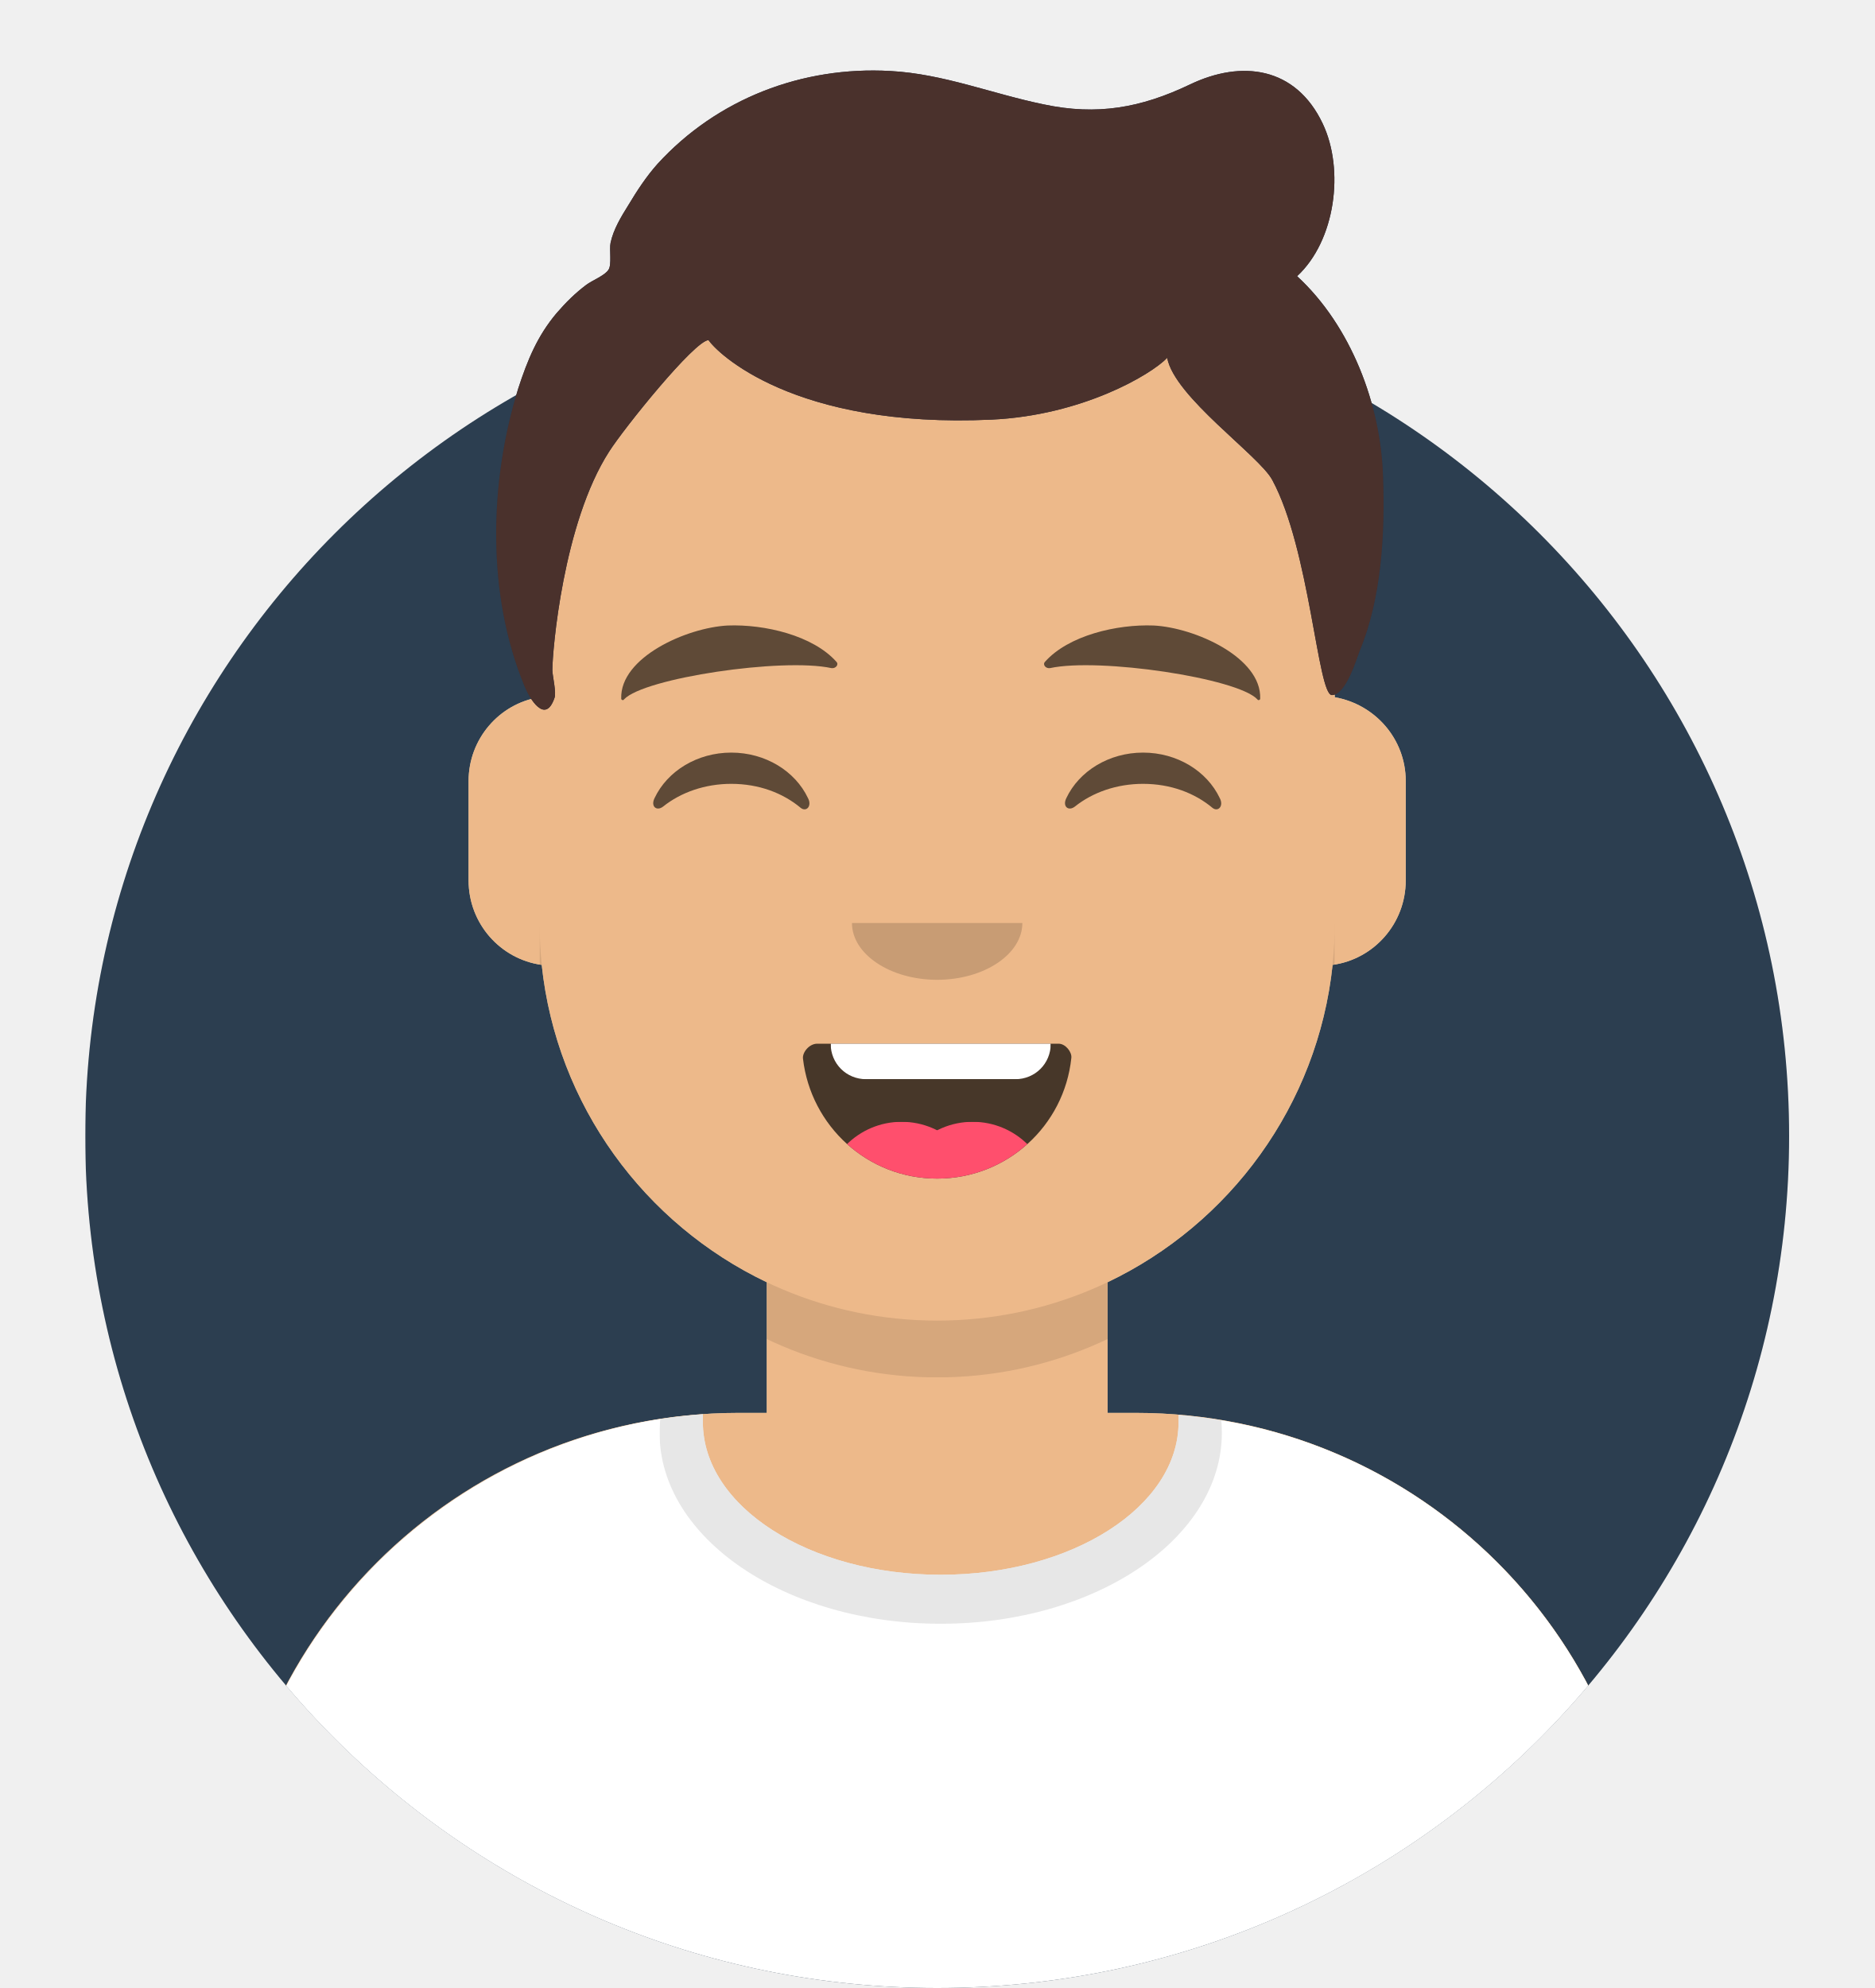
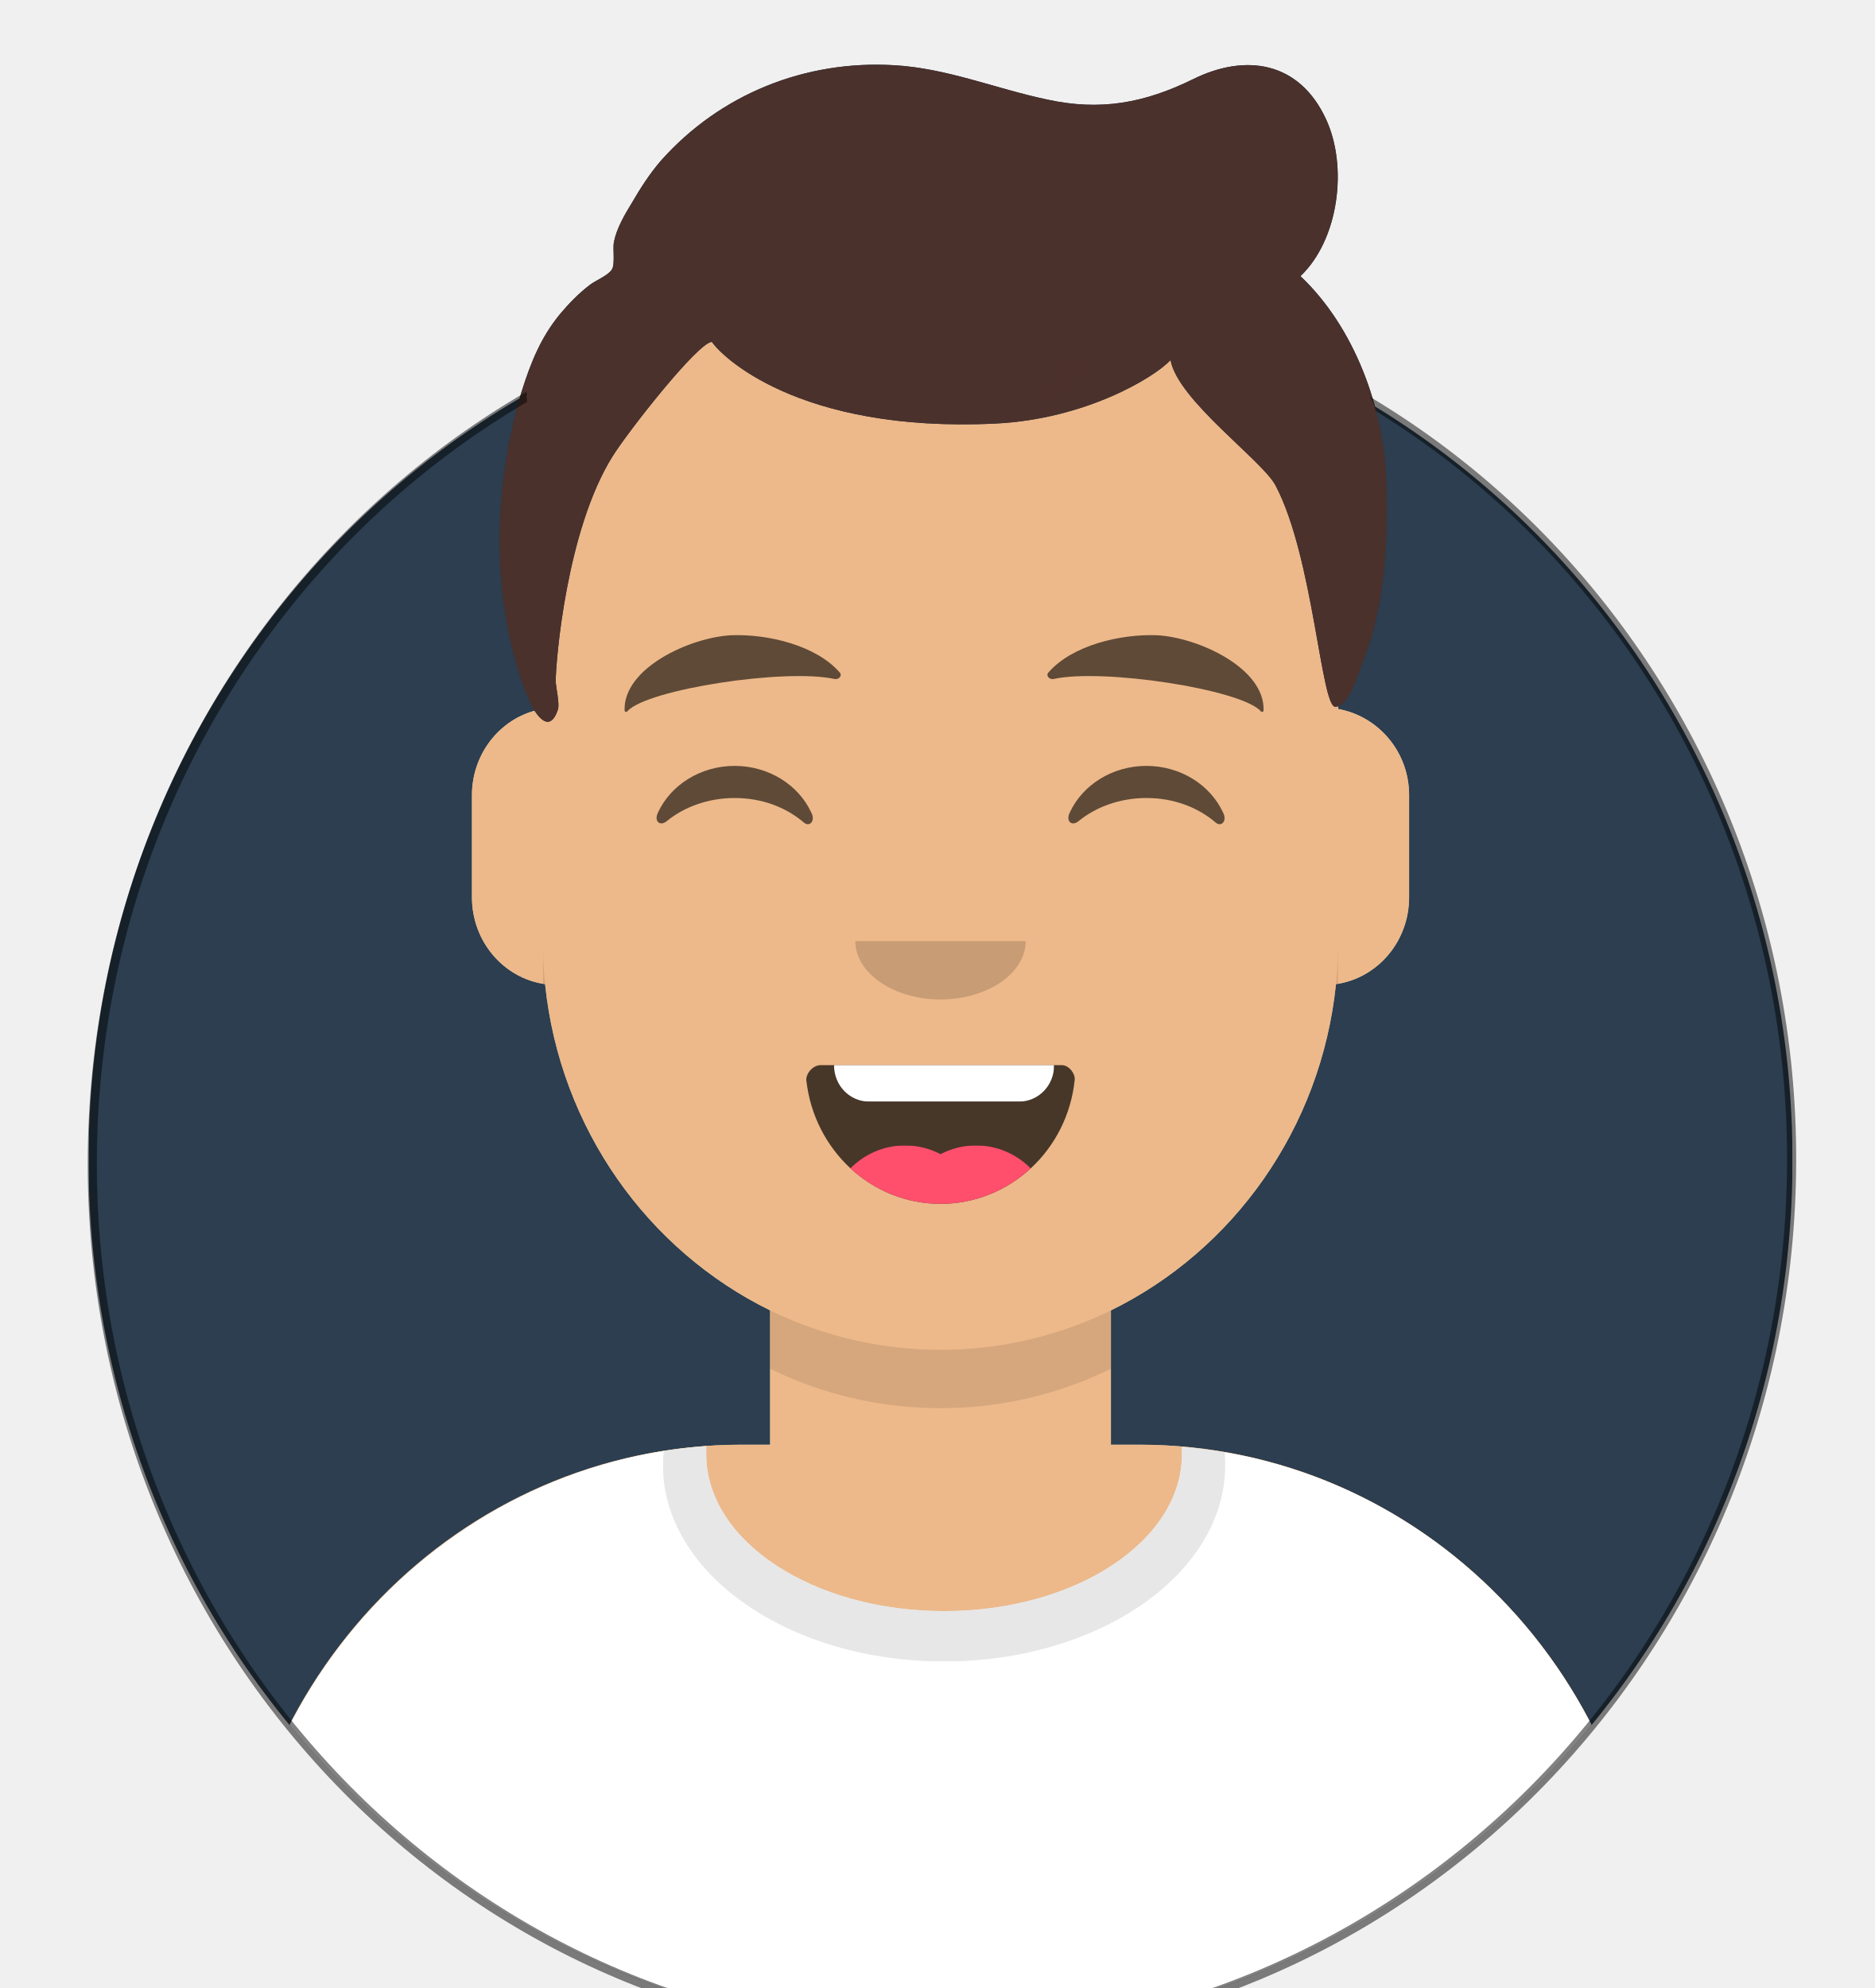
- <svg xmlns="http://www.w3.org/2000/svg" version="1.1" id="Layer_1" x="0px" y="0px" viewBox="0 0 264 280" style="enable-background:new 0 0 264 280;" xml:space="preserve">
-   <style type="text/css">
+ <svg xmlns="http://www.w3.org/2000/svg" xmlns:ns1="http://www.openswatchbook.org/uri/2009/osb" xmlns:xlink="http://www.w3.org/1999/xlink" xml:space="preserve" style="enable-background:new 0 0 264 280;" viewBox="0 0 264 280" y="0px" x="0px" id="Layer_1" version="1.1">
+   <defs id="defs798">
+     <linearGradient ns1:paint="solid" id="linearGradient3904">
+       <stop id="stop3902" offset="0" style="stop-color:#000000;stop-opacity:1;" />
+     </linearGradient>
+     <linearGradient ns1:paint="solid" id="linearGradient1905">
+       <stop id="stop1903" offset="0" style="stop-color:#000000;stop-opacity:1;" />
+     </linearGradient>
+     <linearGradient gradientTransform="matrix(1.000645,0,0,1.017836,2.485709,-9.698384)" gradientUnits="userSpaceOnUse" y2="167.521" x2="251.327" y1="167.521" x1="10.862" id="linearGradient3906" xlink:href="#linearGradient3904" />
+   </defs>
+   <style id="style619" type="text/css">
	.st0{fill-rule:evenodd;clip-rule:evenodd;fill:#E6E6E6;}
	.st1{filter:url(#Adobe_OpacityMaskFilter);}
	.st2{fill-rule:evenodd;clip-rule:evenodd;fill:#FFFFFF;}
	.st3{mask:url(#mask-2_1_);}
	.st4{fill-rule:evenodd;clip-rule:evenodd;fill:#2C3E50;}
	.st5{filter:url(#Adobe_OpacityMaskFilter_1_);}
	.st6{mask:url(#mask-4_1_);}
	.st7{fill-rule:evenodd;clip-rule:evenodd;fill:#D0C6AC;}
	.st8{filter:url(#Adobe_OpacityMaskFilter_2_);}
	.st9{mask:url(#mask-6_1_);}
	.st10{fill-rule:evenodd;clip-rule:evenodd;fill:#EDB98A;}
	.st11{filter:url(#Adobe_OpacityMaskFilter_3_);}
	.st12{mask:url(#mask-6_2_);fill-rule:evenodd;clip-rule:evenodd;fill-opacity:0.1;}
	.st13{filter:url(#Adobe_OpacityMaskFilter_4_);}
	.st14{mask:url(#react-mask-952_1_);}
	.st15{filter:url(#Adobe_OpacityMaskFilter_5_);}
	.st16{opacity:0.6;mask:url(#react-mask-952_2_);}
	.st17{fill-rule:evenodd;clip-rule:evenodd;fill-opacity:0.16;}
	.st18{fill-rule:evenodd;clip-rule:evenodd;fill-opacity:0.7;}
	.st19{filter:url(#Adobe_OpacityMaskFilter_6_);}
	.st20{mask:url(#react-mask-934_1_);fill-rule:evenodd;clip-rule:evenodd;fill:#FFFFFF;}
	.st21{filter:url(#Adobe_OpacityMaskFilter_7_);}
	.st22{mask:url(#react-mask-934_2_);}
	.st23{fill-rule:evenodd;clip-rule:evenodd;fill:#FF4F6D;}
	.st24{fill-rule:evenodd;clip-rule:evenodd;fill-opacity:0.6;}
	.st25{filter:url(#Adobe_OpacityMaskFilter_8_);}
	.st26{mask:url(#react-mask-925_1_);}
	.st27{fill-rule:evenodd;clip-rule:evenodd;fill:#28354B;}
	.st28{filter:url(#Adobe_OpacityMaskFilter_9_);}
	.st29{mask:url(#react-mask-924_1_);}
	.st30{fill-rule:evenodd;clip-rule:evenodd;fill:#4A312C;}
</style>
-   <g>
-     <g transform="translate(-825, -1100)">
-       <g transform="translate(825, 1100)">
-         <g id="Circle" transform="translate(12, 40)">
-           <g id="Circle-Background">
-             <circle class="st0" cx="120" cy="120" r="120" />
-           </g>
-           <defs>
-             <filter id="Adobe_OpacityMaskFilter" filterUnits="userSpaceOnUse" x="0" y="0" width="240" height="240">
-               <feColorMatrix type="matrix" values="1 0 0 0 0  0 1 0 0 0  0 0 1 0 0  0 0 0 1 0" />
-             </filter>
-           </defs>
-           <mask maskUnits="userSpaceOnUse" x="0" y="0" width="240" height="240" id="mask-2_1_">
-             <g class="st1">
-               <circle id="path-1_1_" class="st2" cx="120" cy="120" r="120" />
-             </g>
-           </mask>
-           <g class="st3">
-             <rect class="st4" width="240" height="240" />
-           </g>
-         </g>
-         <g id="Mask">
- 			</g>
-         <defs>
-           <filter id="Adobe_OpacityMaskFilter_1_" filterUnits="userSpaceOnUse" x="-1" y="0" width="265" height="280">
-             <feColorMatrix type="matrix" values="1 0 0 0 0  0 1 0 0 0  0 0 1 0 0  0 0 0 1 0" />
+   <g transform="translate(1.311611,1.124238)" id="g793">
+     <g transform="matrix(1,0,0,1.028015,-0.83708,-2.221121)" id="g789" style="opacity:1;stop-opacity:1">
+       <g id="Circle" transform="translate(12,40)">
+         <g id="Circle-Background">
+           <circle class="st0" cx="120" cy="120" r="120" id="circle623" />
+         </g>
+         <defs id="defs629">
+           <filter id="Adobe_OpacityMaskFilter" filterUnits="userSpaceOnUse" x="0" y="0" width="240" height="240">
+             <feColorMatrix type="matrix" values="1 0 0 0 0  0 1 0 0 0  0 0 1 0 0  0 0 0 1 0" id="feColorMatrix626" />
          </filter>
        </defs>
-         <mask maskUnits="userSpaceOnUse" x="-1" y="0" width="265" height="280" id="mask-4_1_">
-           <g class="st5">
-             <path id="path-3_1_" class="st2" d="M12,160c0,66.3,53.7,120,120,120s120-53.7,120-120h12V0H0v160H12z" />
+         <mask maskUnits="userSpaceOnUse" x="0" y="0" width="240" height="240" id="mask-2_1_">
+           <g class="st1" id="g632">
+             <circle id="path-1_1_" class="st2" cx="120" cy="120" r="120" />
          </g>
        </mask>
-         <g id="Avataaar" class="st6">
-           <g id="Body" transform="translate(32, 36)">
-             <g>
-               <path class="st7" d="M124,144.6V163h4l0,0c39.8,0,72,32.2,72,72v9H0v-9c0-39.8,32.2-72,72-72l0,0h4v-18.4        c-17.2-8.2-29.6-24.9-31.7-44.7C38.5,99.1,34,94.1,34,88V74c0-5.9,4.3-10.9,10-11.8V56l0,0c0-30.9,25.1-56,56-56l0,0l0,0        c30.9,0,56,25.1,56,56v6.2c5.7,1,10,5.9,10,11.8v14c0,6.1-4.5,11.1-10.3,11.9C153.6,119.7,141.2,136.4,124,144.6z" />
-             </g>
-             <defs>
-               <filter id="Adobe_OpacityMaskFilter_2_" filterUnits="userSpaceOnUse" x="-32" y="0" width="264" height="244">
-                 <feColorMatrix type="matrix" values="1 0 0 0 0  0 1 0 0 0  0 0 1 0 0  0 0 0 1 0" />
+         <g class="st3" mask="url(#mask-2_1_)" id="g637">
+           <rect class="st4" width="240" height="240" id="rect635" x="0" y="0" />
+         </g>
+       </g>
+       <g id="Mask">
+ 			</g>
+       <defs id="defs644">
+         <filter id="Adobe_OpacityMaskFilter_1_" filterUnits="userSpaceOnUse" x="-1" y="0" width="265" height="280">
+           <feColorMatrix type="matrix" values="1 0 0 0 0  0 1 0 0 0  0 0 1 0 0  0 0 0 1 0" id="feColorMatrix641" />
+         </filter>
+       </defs>
+       <mask maskUnits="userSpaceOnUse" x="-1" y="0" width="265" height="280" id="mask-4_1_">
+         <g class="st5" id="g647">
+           <path id="path-3_1_" class="st2" d="m 12,160 c 0,66.3 53.7,120 120,120 66.3,0 120,-53.7 120,-120 h 12 V 0 H 0 v 160 z" />
+         </g>
+       </mask>
+       <g id="Avataaar" class="st6" mask="url(#mask-4_1_)">
+         <g id="Body" transform="translate(32,36)">
+           <g id="g652">
+             <path class="st7" d="M 124,144.6 V 163 h 4 v 0 c 39.8,0 72,32.2 72,72 v 9 H 0 v -9 c 0,-39.8 32.2,-72 72,-72 v 0 h 4 V 144.6 C 58.8,136.4 46.4,119.7 44.3,99.9 38.5,99.1 34,94.1 34,88 V 74 C 34,68.1 38.3,63.1 44,62.2 V 56 56 C 44,25.1 69.1,0 100,0 v 0 0 c 30.9,0 56,25.1 56,56 v 6.2 c 5.7,1 10,5.9 10,11.8 v 14 c 0,6.1 -4.5,11.1 -10.3,11.9 -2.1,19.8 -14.5,36.5 -31.7,44.7 z" id="path650" />
+           </g>
+           <defs id="defs657">
+             <filter id="Adobe_OpacityMaskFilter_2_" filterUnits="userSpaceOnUse" x="-32" y="0" width="264" height="244">
+               <feColorMatrix type="matrix" values="1 0 0 0 0  0 1 0 0 0  0 0 1 0 0  0 0 0 1 0" id="feColorMatrix654" />
+             </filter>
+           </defs>
+           <mask maskUnits="userSpaceOnUse" x="-32" y="0" width="264" height="244" id="mask-6_1_">
+             <g class="st8" id="g660">
+               <path id="path-5_1_" class="st2" d="M 124,144.6 V 163 h 4 v 0 c 39.8,0 72,32.2 72,72 v 9 H 0 v -9 c 0,-39.8 32.2,-72 72,-72 v 0 h 4 V 144.6 C 58.8,136.4 46.4,119.7 44.3,99.9 38.5,99.1 34,94.1 34,88 V 74 C 34,68.1 38.3,63.1 44,62.2 V 56 56 C 44,25.1 69.1,0 100,0 v 0 0 c 30.9,0 56,25.1 56,56 v 6.2 c 5.7,1 10,5.9 10,11.8 v 14 c 0,6.1 -4.5,11.1 -10.3,11.9 -2.1,19.8 -14.5,36.5 -31.7,44.7 z" />
+             </g>
+           </mask>
+           <g class="st9" mask="url(#mask-6_1_)" id="g666">
+             <g id="Color" transform="translate(-32)">
+               <rect class="st10" width="264" height="244" id="rect663" x="0" y="0" />
+             </g>
+           </g>
+           <defs id="defs671">
+             <filter id="Adobe_OpacityMaskFilter_3_" filterUnits="userSpaceOnUse" x="44" y="79" width="112" height="79">
+               <feColorMatrix type="matrix" values="1 0 0 0 0  0 1 0 0 0  0 0 1 0 0  0 0 0 1 0" id="feColorMatrix668" />
+             </filter>
+           </defs>
+           <mask maskUnits="userSpaceOnUse" x="44" y="79" width="112" height="79" id="mask-6_2_">
+             <g class="st11" id="g674">
+               <path id="path-5_2_" class="st2" d="M 124,144.6 V 163 h 4 v 0 c 39.8,0 72,32.2 72,72 v 9 H 0 v -9 c 0,-39.8 32.2,-72 72,-72 v 0 h 4 V 144.6 C 58.8,136.4 46.4,119.7 44.3,99.9 38.5,99.1 34,94.1 34,88 V 74 C 34,68.1 38.3,63.1 44,62.2 V 56 56 C 44,25.1 69.1,0 100,0 v 0 0 c 30.9,0 56,25.1 56,56 v 6.2 c 5.7,1 10,5.9 10,11.8 v 14 c 0,6.1 -4.5,11.1 -10.3,11.9 -2.1,19.8 -14.5,36.5 -31.7,44.7 z" />
+             </g>
+           </mask>
+           <path id="Neck-Shadow" class="st12" d="m 156,79 v 23 c 0,30.9 -25.1,56 -56,56 -30.9,0 -56,-25.1 -56,-56 V 79 94 c 0,30.9 25.1,56 56,56 30.9,0 56,-25.1 56,-56 z" mask="url(#mask-6_2_)" />
+         </g>
+         <g transform="translate(0,170)" id="g709">
+           <g id="Clothes">
+             <path class="st0" d="m 166,29.3 c 37,3 66,34 66,71.8 V 110 H 32 v -8.9 C 32,63 61.6,31.8 99,29.2 c 0,0.4 0,0.7 0,1.1 0,11.9 15,21.5 33.5,21.5 18.5,0 33.5,-9.6 33.5,-21.5 0,-0.3 0,-0.7 0,-1 z" id="path679" />
+           </g>
+           <defs id="defs685">
+             <filter id="Adobe_OpacityMaskFilter_4_" filterUnits="userSpaceOnUse" x="0" y="0" width="264" height="110">
+               <feColorMatrix type="matrix" values="1 0 0 0 0  0 1 0 0 0  0 0 1 0 0  0 0 0 1 0" id="feColorMatrix682" />
+             </filter>
+           </defs>
+           <mask maskUnits="userSpaceOnUse" x="0" y="0" width="264" height="110" id="react-mask-952_1_">
+             <g class="st13" id="g688">
+               <path id="react-path-951_1_" class="st2" d="m 166,29.3 c 37,3 66,34 66,71.8 V 110 H 32 v -8.9 C 32,63 61.6,31.8 99,29.2 c 0,0.4 0,0.7 0,1.1 0,11.9 15,21.5 33.5,21.5 18.5,0 33.5,-9.6 33.5,-21.5 0,-0.3 0,-0.7 0,-1 z" />
+             </g>
+           </mask>
+           <g class="st14" mask="url(#react-mask-952_1_)" id="g693">
+             <rect class="st2" width="264" height="110" id="rect691" x="0" y="0" />
+           </g>
+           <defs id="defs698">
+             <filter id="Adobe_OpacityMaskFilter_5_" filterUnits="userSpaceOnUse" x="92.9" y="4.9" width="79.3" height="53.8">
+               <feColorMatrix type="matrix" values="1 0 0 0 0  0 1 0 0 0  0 0 1 0 0  0 0 0 1 0" id="feColorMatrix695" />
+             </filter>
+           </defs>
+           <mask maskUnits="userSpaceOnUse" x="92.9" y="4.9" width="79.3" height="53.8" id="react-mask-952_2_">
+             <g class="st15" id="g701">
+               <path id="react-path-951_2_" class="st2" d="m 166,29.3 c 37,3 66,34 66,71.8 V 110 H 32 v -8.9 C 32,63 61.6,31.8 99,29.2 c 0,0.4 0,0.7 0,1.1 0,11.9 15,21.5 33.5,21.5 18.5,0 33.5,-9.6 33.5,-21.5 0,-0.3 0,-0.7 0,-1 z" />
+             </g>
+           </mask>
+           <g id="Shadowy" class="st16" mask="url(#react-mask-952_2_)">
+             <g transform="translate(92,4)" id="g706">
+               <ellipse class="st17" cx="40.5" cy="27.8" rx="39.6" ry="26.9" id="ellipse704" />
+             </g>
+           </g>
+         </g>
+         <g id="Face" transform="translate(76,82)">
+           <g transform="translate(2,52)" id="g740">
+             <g id="Mouth">
+               <path class="st18" d="M 35.1,15.1 C 36.2,24.6 44.2,32 54,32 c 9.8,0 17.9,-7.4 18.9,-17 0.1,-0.8 -0.8,-2 -1.8,-2 -14.9,0 -26.3,0 -34,0 -1.1,0 -2.1,1.2 -2,2.1 z" id="path711" />
+             </g>
+             <defs id="defs717">
+               <filter id="Adobe_OpacityMaskFilter_6_" filterUnits="userSpaceOnUse" x="39" y="2" width="31" height="16">
+                 <feColorMatrix type="matrix" values="1 0 0 0 0  0 1 0 0 0  0 0 1 0 0  0 0 0 1 0" id="feColorMatrix714" />
              </filter>
            </defs>
-             <mask maskUnits="userSpaceOnUse" x="-32" y="0" width="264" height="244" id="mask-6_1_">
-               <g class="st8">
-                 <path id="path-5_1_" class="st2" d="M124,144.6V163h4l0,0c39.8,0,72,32.2,72,72v9H0v-9c0-39.8,32.2-72,72-72l0,0h4v-18.4         c-17.2-8.2-29.6-24.9-31.7-44.7C38.5,99.1,34,94.1,34,88V74c0-5.9,4.3-10.9,10-11.8V56l0,0c0-30.9,25.1-56,56-56l0,0l0,0         c30.9,0,56,25.1,56,56v6.2c5.7,1,10,5.9,10,11.8v14c0,6.1-4.5,11.1-10.3,11.9C153.6,119.7,141.2,136.4,124,144.6z" />
+             <mask maskUnits="userSpaceOnUse" x="39" y="2" width="31" height="16" id="react-mask-934_1_">
+               <g class="st19" id="g720">
+                 <path id="react-path-933_1_" class="st2" d="M 35.1,15.1 C 36.2,24.6 44.2,32 54,32 c 9.8,0 17.9,-7.4 18.9,-17 0.1,-0.8 -0.8,-2 -1.8,-2 -14.9,0 -26.3,0 -34,0 -1.1,0 -2.1,1.2 -2,2.1 z" />
              </g>
            </mask>
-             <g class="st9">
-               <g id="Color" transform="translate(-32, 0)">
-                 <rect class="st10" width="264" height="244" />
-               </g>
-             </g>
-             <defs>
-               <filter id="Adobe_OpacityMaskFilter_3_" filterUnits="userSpaceOnUse" x="44" y="79" width="112" height="79">
-                 <feColorMatrix type="matrix" values="1 0 0 0 0  0 1 0 0 0  0 0 1 0 0  0 0 0 1 0" />
+             <path id="Teeth" class="st20" d="m 44,2 h 21 c 2.8,0 5,2.2 5,5 v 6 c 0,2.8 -2.2,5 -5,5 H 44 c -2.8,0 -5,-2.2 -5,-5 V 7 c 0,-2.8 2.2,-5 5,-5 z" mask="url(#react-mask-934_1_)" />
+             <defs id="defs727">
+               <filter id="Adobe_OpacityMaskFilter_7_" filterUnits="userSpaceOnUse" x="38" y="24" width="32" height="22">
+                 <feColorMatrix type="matrix" values="1 0 0 0 0  0 1 0 0 0  0 0 1 0 0  0 0 0 1 0" id="feColorMatrix724" />
              </filter>
            </defs>
-             <mask maskUnits="userSpaceOnUse" x="44" y="79" width="112" height="79" id="mask-6_2_">
-               <g class="st11">
-                 <path id="path-5_2_" class="st2" d="M124,144.6V163h4l0,0c39.8,0,72,32.2,72,72v9H0v-9c0-39.8,32.2-72,72-72l0,0h4v-18.4         c-17.2-8.2-29.6-24.9-31.7-44.7C38.5,99.1,34,94.1,34,88V74c0-5.9,4.3-10.9,10-11.8V56l0,0c0-30.9,25.1-56,56-56l0,0l0,0         c30.9,0,56,25.1,56,56v6.2c5.7,1,10,5.9,10,11.8v14c0,6.1-4.5,11.1-10.3,11.9C153.6,119.7,141.2,136.4,124,144.6z" />
+             <mask maskUnits="userSpaceOnUse" x="38" y="24" width="32" height="22" id="react-mask-934_2_">
+               <g class="st21" id="g730">
+                 <path id="react-path-933_2_" class="st2" d="M 35.1,15.1 C 36.2,24.6 44.2,32 54,32 c 9.8,0 17.9,-7.4 18.9,-17 0.1,-0.8 -0.8,-2 -1.8,-2 -14.9,0 -26.3,0 -34,0 -1.1,0 -2.1,1.2 -2,2.1 z" />
              </g>
            </mask>
-             <path id="Neck-Shadow" class="st12" d="M156,79v23c0,30.9-25.1,56-56,56s-56-25.1-56-56V79v15c0,30.9,25.1,56,56,56       s56-25.1,56-56V79z" />
-           </g>
-           <g transform="translate(0, 170)">
-             <g id="Clothes">
-               <path class="st0" d="M166,29.3c37,3,66,34,66,71.8v8.9H32v-8.9C32,63,61.6,31.8,99,29.2c0,0.4,0,0.7,0,1.1        c0,11.9,15,21.5,33.5,21.5S166,42.2,166,30.3C166,30,166,29.6,166,29.3z" />
-             </g>
-             <defs>
-               <filter id="Adobe_OpacityMaskFilter_4_" filterUnits="userSpaceOnUse" x="0" y="0" width="264" height="110">
-                 <feColorMatrix type="matrix" values="1 0 0 0 0  0 1 0 0 0  0 0 1 0 0  0 0 0 1 0" />
-               </filter>
-             </defs>
-             <mask maskUnits="userSpaceOnUse" x="0" y="0" width="264" height="110" id="react-mask-952_1_">
-               <g class="st13">
-                 <path id="react-path-951_1_" class="st2" d="M166,29.3c37,3,66,34,66,71.8v8.9H32v-8.9C32,63,61.6,31.8,99,29.2         c0,0.4,0,0.7,0,1.1c0,11.9,15,21.5,33.5,21.5S166,42.2,166,30.3C166,30,166,29.6,166,29.3z" />
-               </g>
-             </mask>
-             <g class="st14">
-               <rect class="st2" width="264" height="110" />
-             </g>
-             <defs>
-               <filter id="Adobe_OpacityMaskFilter_5_" filterUnits="userSpaceOnUse" x="92.9" y="4.9" width="79.3" height="53.8">
-                 <feColorMatrix type="matrix" values="1 0 0 0 0  0 1 0 0 0  0 0 1 0 0  0 0 0 1 0" />
-               </filter>
-             </defs>
-             <mask maskUnits="userSpaceOnUse" x="92.9" y="4.9" width="79.3" height="53.8" id="react-mask-952_2_">
-               <g class="st15">
-                 <path id="react-path-951_2_" class="st2" d="M166,29.3c37,3,66,34,66,71.8v8.9H32v-8.9C32,63,61.6,31.8,99,29.2         c0,0.4,0,0.7,0,1.1c0,11.9,15,21.5,33.5,21.5S166,42.2,166,30.3C166,30,166,29.6,166,29.3z" />
-               </g>
-             </mask>
-             <g id="Shadowy" class="st16">
-               <g transform="translate(92, 4)">
-                 <ellipse class="st17" cx="40.5" cy="27.8" rx="39.6" ry="26.9" />
-               </g>
-             </g>
-           </g>
-           <g id="Face" transform="translate(76, 82)">
-             <g transform="translate(2, 52)">
-               <g id="Mouth">
-                 <path class="st18" d="M35.1,15.1C36.2,24.6,44.2,32,54,32c9.8,0,17.9-7.4,18.9-17c0.1-0.8-0.8-2-1.8-2c-14.9,0-26.3,0-34,0         C36,13,35,14.2,35.1,15.1z" />
-               </g>
-               <defs>
-                 <filter id="Adobe_OpacityMaskFilter_6_" filterUnits="userSpaceOnUse" x="39" y="2" width="31" height="16">
-                   <feColorMatrix type="matrix" values="1 0 0 0 0  0 1 0 0 0  0 0 1 0 0  0 0 0 1 0" />
+             <g id="Tongue" class="st22" mask="url(#react-mask-934_2_)">
+               <g transform="translate(38,24)" id="g737">
+                 <circle class="st23" cx="11" cy="11" r="11" id="circle733" />
+                 <circle class="st23" cx="21" cy="11" r="11" id="circle735" />
+               </g>
+             </g>
+           </g>
+           <g transform="translate(28,40)" id="g743">
+             <path id="Nose" class="st17" d="m 16,8 c 0,4.4 5.4,8 12,8 v 0 c 6.6,0 12,-3.6 12,-8" />
+           </g>
+           <g transform="translate(0,8)" id="g748">
+             <path id="Squint" class="st24" d="M 16.2,22.4 C 18,18.6 22.2,16 27,16 c 4.8,0 9,2.6 10.8,6.4 0.6,1.1 -0.2,2 -1,1.4 -2.5,-2.1 -5.9,-3.4 -9.8,-3.4 -3.7,0 -7.1,1.2 -9.6,3.2 -0.9,0.7 -1.8,0 -1.2,-1.2 z" />
+             <path class="st24" d="M 74.2,22.4 C 76,18.6 80.2,16 85,16 c 4.8,0 9,2.6 10.8,6.4 0.6,1.1 -0.2,2 -1,1.4 -2.5,-2.1 -5.9,-3.4 -9.8,-3.4 -3.7,0 -7.1,1.2 -9.6,3.2 -0.9,0.7 -1.8,0 -1.2,-1.2 z" id="path746" />
+           </g>
+           <g id="g753">
+             <path id="Eyebrow" class="st24" d="m 26.5,6.1 c -5.8,0.3 -15.2,4.5 -15,10.3 0,0.2 0.3,0.3 0.4,0.1 2.8,-3 22.3,-5.9 29.2,-4.4 0.6,0.1 1.1,-0.5 0.7,-0.9 C 38.5,7.5 31.7,5.9 26.5,6.1" />
+             <path class="st24" d="m 86.5,6.1 c 5.8,0.3 15.2,4.5 15,10.3 0,0.2 -0.3,0.3 -0.4,0.1 -2.8,-3 -22.3,-5.9 -29.2,-4.4 -0.6,0.1 -1.1,-0.5 -0.7,-0.9 3.3,-3.7 10.1,-5.3 15.3,-5.1" id="path751" />
+           </g>
+         </g>
+         <g id="Top">
+           <defs id="defs759">
+             <filter id="Adobe_OpacityMaskFilter_8_" filterUnits="userSpaceOnUse" x="-1" y="0" width="264" height="280">
+               <feColorMatrix type="matrix" values="1 0 0 0 0  0 1 0 0 0  0 0 1 0 0  0 0 0 1 0" id="feColorMatrix756" />
+             </filter>
+           </defs>
+           <mask maskUnits="userSpaceOnUse" x="-1" y="0" width="264" height="280" id="react-mask-925_1_">
+             <g class="st25" id="g762">
+               <rect id="react-path-927_1_" class="st2" width="264" height="280" x="0" y="0" />
+             </g>
+           </mask>
+           <g class="st26" mask="url(#react-mask-925_1_)" id="g785">
+             <g transform="translate(-1)" id="g783">
+               <g id="Short-Hair">
+                 <path class="st27" d="m 183.7,38.9 c 5.4,-5 6.7,-15 3.6,-21.5 -3.8,-8 -11.4,-9 -18.7,-5.5 -6.9,3.3 -13.1,4.4 -20.6,2.8 C 140.7,13.2 133.9,10.4 126.4,10 114,9.3 102,13.9 93.6,23.1 c -1.6,1.8 -2.9,3.8 -4.1,5.8 -1,1.6 -2.1,3.4 -2.5,5.3 -0.2,0.9 0.2,3.1 -0.3,3.8 -0.5,0.8 -2.3,1.5 -3.1,2.1 -1.6,1.2 -2.9,2.5 -4.2,4 -2.7,3.2 -4.1,6.6 -5.4,10.6 -4.1,13.2 -4.5,29 0.9,42 0.7,1.7 2.9,5.4 4.2,1.6 0.3,-0.7 -0.3,-3.2 -0.3,-3.9 0,-2.7 1.5,-20.7 8,-30.8 2.1,-3.3 12,-15.6 14,-15.7 1.1,1.7 11.9,12.5 39.9,11.2 12.7,-0.6 22.4,-6.3 24.7,-8.7 1,5.5 13,13.8 14.8,17.2 5.3,9.8 6.4,30.3 8.4,30.3 2,0 3.5,-5.2 3.9,-6.2 3.1,-7.4 3.6,-16.6 3.3,-24.6 C 195.5,57 191.3,45.9 183.7,38.9 Z" id="path765" />
+               </g>
+               <defs id="defs771">
+                 <filter id="Adobe_OpacityMaskFilter_9_" filterUnits="userSpaceOnUse" x="0" y="0" width="264" height="280">
+                   <feColorMatrix type="matrix" values="1 0 0 0 0  0 1 0 0 0  0 0 1 0 0  0 0 0 1 0" id="feColorMatrix768" />
                </filter>
              </defs>
-               <mask maskUnits="userSpaceOnUse" x="39" y="2" width="31" height="16" id="react-mask-934_1_">
-                 <g class="st19">
-                   <path id="react-path-933_1_" class="st2" d="M35.1,15.1C36.2,24.6,44.2,32,54,32c9.8,0,17.9-7.4,18.9-17          c0.1-0.8-0.8-2-1.8-2c-14.9,0-26.3,0-34,0C36,13,35,14.2,35.1,15.1z" />
+               <mask maskUnits="userSpaceOnUse" x="0" y="0" width="264" height="280" id="react-mask-924_1_">
+                 <g class="st28" id="g774">
+                   <path id="react-path-926_1_" class="st2" d="m 183.7,38.9 c 5.4,-5 6.7,-15 3.6,-21.5 -3.8,-8 -11.4,-9 -18.7,-5.5 -6.9,3.3 -13.1,4.4 -20.6,2.8 C 140.7,13.2 133.9,10.4 126.4,10 114,9.3 102,13.9 93.6,23.1 c -1.6,1.8 -2.9,3.8 -4.1,5.8 -1,1.6 -2.1,3.4 -2.5,5.3 -0.2,0.9 0.2,3.1 -0.3,3.8 -0.5,0.8 -2.3,1.5 -3.1,2.1 -1.6,1.2 -2.9,2.5 -4.2,4 -2.7,3.2 -4.1,6.6 -5.4,10.6 -4.1,13.2 -4.5,29 0.9,42 0.7,1.7 2.9,5.4 4.2,1.6 0.3,-0.7 -0.3,-3.2 -0.3,-3.9 0,-2.7 1.5,-20.7 8,-30.8 2.1,-3.3 12,-15.6 14,-15.7 1.1,1.7 11.9,12.5 39.9,11.2 12.7,-0.6 22.4,-6.3 24.7,-8.7 1,5.5 13,13.8 14.8,17.2 5.3,9.8 6.4,30.3 8.4,30.3 2,0 3.5,-5.2 3.9,-6.2 3.1,-7.4 3.6,-16.6 3.3,-24.6 C 195.5,57 191.3,45.9 183.7,38.9 Z" />
                </g>
              </mask>
-               <path id="Teeth" class="st20" d="M44,2h21c2.8,0,5,2.2,5,5v6c0,2.8-2.2,5-5,5H44c-2.8,0-5-2.2-5-5V7C39,4.2,41.2,2,44,2z" />
-               <defs>
-                 <filter id="Adobe_OpacityMaskFilter_7_" filterUnits="userSpaceOnUse" x="38" y="24" width="32" height="22">
-                   <feColorMatrix type="matrix" values="1 0 0 0 0  0 1 0 0 0  0 0 1 0 0  0 0 0 1 0" />
-                 </filter>
-               </defs>
-               <mask maskUnits="userSpaceOnUse" x="38" y="24" width="32" height="22" id="react-mask-934_2_">
-                 <g class="st21">
-                   <path id="react-path-933_2_" class="st2" d="M35.1,15.1C36.2,24.6,44.2,32,54,32c9.8,0,17.9-7.4,18.9-17          c0.1-0.8-0.8-2-1.8-2c-14.9,0-26.3,0-34,0C36,13,35,14.2,35.1,15.1z" />
-                 </g>
-               </mask>
-               <g id="Tongue" class="st22">
-                 <g transform="translate(38, 24)">
-                   <circle class="st23" cx="11" cy="11" r="11" />
-                   <circle class="st23" cx="21" cy="11" r="11" />
-                 </g>
-               </g>
-             </g>
-             <g transform="translate(28, 40)">
-               <path id="Nose" class="st17" d="M16,8c0,4.4,5.4,8,12,8l0,0c6.6,0,12-3.6,12-8" />
-             </g>
-             <g transform="translate(0, 8)">
-               <path id="Squint" class="st24" d="M16.2,22.4C18,18.6,22.2,16,27,16c4.8,0,9,2.6,10.8,6.4c0.6,1.1-0.2,2-1,1.4        c-2.5-2.1-5.9-3.4-9.8-3.4c-3.7,0-7.1,1.2-9.6,3.2C16.5,24.3,15.6,23.6,16.2,22.4z" />
-               <path class="st24" d="M74.2,22.4C76,18.6,80.2,16,85,16c4.8,0,9,2.6,10.8,6.4c0.6,1.1-0.2,2-1,1.4c-2.5-2.1-5.9-3.4-9.8-3.4        c-3.7,0-7.1,1.2-9.6,3.2C74.5,24.3,73.6,23.6,74.2,22.4z" />
-             </g>
-             <g>
-               <path id="Eyebrow" class="st24" d="M26.5,6.1c-5.8,0.3-15.2,4.5-15,10.3c0,0.2,0.3,0.3,0.4,0.1c2.8-3,22.3-5.9,29.2-4.4        c0.6,0.1,1.1-0.5,0.7-0.9C38.5,7.5,31.7,5.9,26.5,6.1" />
-               <path class="st24" d="M86.5,6.1c5.8,0.3,15.2,4.5,15,10.3c0,0.2-0.3,0.3-0.4,0.1c-2.8-3-22.3-5.9-29.2-4.4        c-0.6,0.1-1.1-0.5-0.7-0.9C74.5,7.5,81.3,5.9,86.5,6.1" />
-             </g>
-           </g>
-           <g id="Top">
-             <defs>
-               <filter id="Adobe_OpacityMaskFilter_8_" filterUnits="userSpaceOnUse" x="-1" y="0" width="264" height="280">
-                 <feColorMatrix type="matrix" values="1 0 0 0 0  0 1 0 0 0  0 0 1 0 0  0 0 0 1 0" />
-               </filter>
-             </defs>
-             <mask maskUnits="userSpaceOnUse" x="-1" y="0" width="264" height="280" id="react-mask-925_1_">
-               <g class="st25">
-                 <rect id="react-path-927_1_" class="st2" width="264" height="280" />
-               </g>
-             </mask>
-             <g class="st26">
-               <g transform="translate(-1, 0)">
-                 <g id="Short-Hair">
-                   <path class="st27" d="M183.7,38.9c5.4-5,6.7-15,3.6-21.5c-3.8-8-11.4-9-18.7-5.5c-6.9,3.3-13.1,4.4-20.6,2.8          c-7.3-1.5-14.1-4.3-21.6-4.7C114,9.3,102,13.9,93.6,23.1c-1.6,1.8-2.9,3.8-4.1,5.8c-1,1.6-2.1,3.4-2.5,5.3          c-0.2,0.9,0.2,3.1-0.3,3.8c-0.5,0.8-2.3,1.5-3.1,2.1c-1.6,1.2-2.9,2.5-4.2,4c-2.7,3.2-4.1,6.6-5.4,10.6          c-4.1,13.2-4.5,29,0.9,42c0.7,1.7,2.9,5.4,4.2,1.6c0.3-0.7-0.3-3.2-0.3-3.9c0-2.7,1.5-20.7,8-30.8c2.1-3.3,12-15.6,14-15.7          c1.1,1.7,11.9,12.5,39.9,11.2c12.7-0.6,22.4-6.3,24.7-8.7c1,5.5,13,13.8,14.8,17.2c5.3,9.8,6.4,30.3,8.4,30.3          s3.5-5.2,3.9-6.2c3.1-7.4,3.6-16.6,3.3-24.6C195.5,57,191.3,45.9,183.7,38.9z" />
-                 </g>
-                 <defs>
-                   <filter id="Adobe_OpacityMaskFilter_9_" filterUnits="userSpaceOnUse" x="0" y="0" width="264" height="280">
-                     <feColorMatrix type="matrix" values="1 0 0 0 0  0 1 0 0 0  0 0 1 0 0  0 0 0 1 0" />
-                   </filter>
-                 </defs>
-                 <mask maskUnits="userSpaceOnUse" x="0" y="0" width="264" height="280" id="react-mask-924_1_">
-                   <g class="st28">
-                     <path id="react-path-926_1_" class="st2" d="M183.7,38.9c5.4-5,6.7-15,3.6-21.5c-3.8-8-11.4-9-18.7-5.5           c-6.9,3.3-13.1,4.4-20.6,2.8c-7.3-1.5-14.1-4.3-21.6-4.7C114,9.3,102,13.9,93.6,23.1c-1.6,1.8-2.9,3.8-4.1,5.8           c-1,1.6-2.1,3.4-2.5,5.3c-0.2,0.9,0.2,3.1-0.3,3.8c-0.5,0.8-2.3,1.5-3.1,2.1c-1.6,1.2-2.9,2.5-4.2,4           c-2.7,3.2-4.1,6.6-5.4,10.6c-4.1,13.2-4.5,29,0.9,42c0.7,1.7,2.9,5.4,4.2,1.6c0.3-0.7-0.3-3.2-0.3-3.9           c0-2.7,1.5-20.7,8-30.8c2.1-3.3,12-15.6,14-15.7c1.1,1.7,11.9,12.5,39.9,11.2c12.7-0.6,22.4-6.3,24.7-8.7           c1,5.5,13,13.8,14.8,17.2c5.3,9.8,6.4,30.3,8.4,30.3s3.5-5.2,3.9-6.2c3.1-7.4,3.6-16.6,3.3-24.6           C195.5,57,191.3,45.9,183.7,38.9z" />
-                   </g>
-                 </mask>
-                 <g class="st29">
-                   <g transform="translate(0, 0) ">
-                     <rect class="st30" width="264" height="280" />
-                   </g>
+               <g class="st29" mask="url(#react-mask-924_1_)" id="g781">
+                 <g id="g779">
+                   <rect class="st30" width="264" height="280" id="rect777" x="0" y="0" />
                </g>
              </g>
            </g>
          </g>
        </g>
      </g>
    </g>
+     <ellipse transform="matrix(0.9999216,0.0125244,-0.01423425,0.9998987,0,0)" ry="123.591" rx="119.674" cy="160.81" cx="133.664" id="path1901" style="opacity:0.49;fill:none;fill-opacity:1;stroke:url(#linearGradient3906);stroke-width:1.284;stroke-opacity:1" />
+     <path id="path3966" d="m 149.383,46.452 c 0.08,1.016 -0.234,2.013 -0.531,2.974 -0.526,1.701 -1.052,3.402 -1.593,5.097 -0.011,0.034 -0.025,-0.081 0,-0.106 0.025,-0.025 0.081,0.025 0.106,0 0.049,-0.049 -0.032,-0.254 0,-0.319 0.077,-0.153 0.136,-0.271 0.212,-0.425 0.081,-0.162 0.114,-0.489 0.212,-0.637 0.289,-0.433 0.664,-0.837 0.956,-1.274 0.231,-0.347 0.551,-0.763 0.85,-1.062 0.056,-0.056 0.268,-0.05 0.212,-0.106 -0.195,-0.195 -1.019,0.138 -1.168,0.212 -0.09,0.045 -0.283,0.283 -0.212,0.212 0.293,-0.293 2.773,-2.336 3.08,-2.336 0.112,0 -0.212,0.071 -0.319,0.106 -0.238,0.044 -0.412,0.243 -0.637,0.319 -0.686,0.229 -1.038,0.507 -1.593,1.062 -0.183,0.183 -0.414,0.488 -0.637,0.637 -0.066,0.044 -0.156,0.05 -0.212,0.106 -0.175,0.175 0.035,0.498 0,0.743 -0.065,0.454 -0.229,0.933 -0.319,1.381 -0.037,0.186 -0.285,0.748 -0.319,0.85 -0.011,0.034 0,0.142 0,0.106 0,-1.009 1.256,-3.319 1.699,-4.142 0.188,-0.348 0.354,-0.708 0.531,-1.062 0.045,-0.09 0.212,-0.313 0.212,-0.212 0,0.235 -1.184,1.93 -1.274,2.124 -0.095,0.203 -0.121,0.433 -0.212,0.637 -0.168,0.377 -0.437,0.701 -0.637,1.062 -0.098,0.176 -0.252,0.425 -0.212,0.425 0.053,0 0.335,-1.08 0.425,-1.274 0.29,-0.629 0.707,-1.214 1.062,-1.805 0.098,-0.164 0.237,-0.368 0.319,-0.531 0.016,-0.032 0.01,-0.14 0,-0.106 -0.28,0.979 -0.56,1.413 -0.956,2.336 -0.031,0.073 -0.162,0.268 -0.106,0.212 0.336,-0.336 0.572,-0.78 0.85,-1.168 0.169,-0.237 0.639,-0.652 0.637,-0.637 -0.064,0.445 -0.37,1.164 -0.531,1.593 -0.056,0.148 -0.212,0.583 -0.212,0.425 0,-0.619 0.642,-1.268 0.956,-1.805 0.208,-0.357 0.408,-0.718 0.637,-1.062 0.044,-0.066 0.212,-0.185 0.212,-0.106 0,0.062 -0.694,2.05 -0.743,2.124 -0.142,0.212 -0.106,-0.248 -0.106,0.106" style="fill:none;stroke:#4b312c;stroke-width:1px;stroke-linecap:butt;stroke-linejoin:miter;stroke-opacity:0.992" />
+     <path id="path3968" d="m 77.753,52.953 c 1.295,-0.151 2.565,-0.273 3.886,-0.452 1.098,-0.149 2.043,-0.095 3.226,-0.381 0.311,-0.075 4.394,-4.175 4.758,-4.65 0.972,-1.267 2.509,-3.349 2.758,-4.122 0.227,-0.706 -0.524,-0.525 -0.899,-0.669 -1.342,-0.515 -2.635,-0.871 -8.225,4.292 -0.953,0.881 -5.831,5.234 -6.612,6.205 -0.52,0.647 -0.094,0.744 -0.066,0.946 0.085,0.596 -0.38,0.661 0.005,0.973 0.436,0.354 1.299,0.591 2.147,0.5 0.195,-0.021 0.528,-0.196 0.823,-0.332 1.834,-0.843 3.3,-1.436 5.99,-3.53 0.402,-0.313 0.827,-0.775 1.243,-1.142 0.998,-0.881 2.241,-1.956 3.189,-2.986 0.692,-0.751 0.782,-2.489 0.763,-2.621 -0.037,-0.26 -0.145,-0.861 -0.687,-0.587 -2.203,1.113 -5.353,3.592 -8.356,6.184 -0.078,0.067 -4.001,3.441 -4.431,4.128 -0.336,0.536 2.185,-0.127 2.801,-0.544" style="opacity:1;fill:none;stroke:#4b312c;stroke-width:7.131;stroke-linecap:butt;stroke-linejoin:miter;stroke-miterlimit:4;stroke-dasharray:none;stroke-opacity:1" />
+     <path id="path4069" d="m 150.487,33.896 c -0.102,0.66 -0.491,1.334 -0.698,1.953 -0.226,0.677 -0.323,1.388 -0.558,2.093 -0.127,0.381 -0.415,0.874 -0.558,1.256 -0.362,0.966 -0.592,1.948 -0.837,2.93 -0.088,0.353 -0.294,0.743 -0.419,1.116 -0.042,0.126 0.042,0.293 0,0.419 -0.101,0.302 -0.14,0.387 -0.14,0.698 0,0.047 0,0.186 0,0.14 0,-0.093 0,-0.186 0,-0.279" style="fill:none;stroke:#4b312c;stroke-width:1px;stroke-linecap:butt;stroke-linejoin:miter;stroke-opacity:0.992" />
+     <path id="path4071" d="M 142.674,48.685 154.812,27.617" style="fill:none;stroke:#4b312c;stroke-width:1px;stroke-linecap:butt;stroke-linejoin:miter;stroke-opacity:0" />
+     <path id="path4073" d="m 154.952,26.64 1.535,19.254" style="fill:none;stroke:#4b312c;stroke-width:1px;stroke-linecap:butt;stroke-linejoin:miter;stroke-opacity:0" />
+     <path id="path4075" d="M 174.903,29.152 156.068,28.873" style="fill:none;stroke:#4b312c;stroke-width:1px;stroke-linecap:butt;stroke-linejoin:miter;stroke-opacity:0" />
+     <path id="path4077" d="m 157.846,42.763 -26.698,-7.911" style="fill:none;stroke:#4b312c;stroke-width:2.574px;stroke-linecap:butt;stroke-linejoin:miter;stroke-opacity:0" />
+     <path style="opacity:1;fill:none;stroke:#4b312c;stroke-width:17.497;stroke-linecap:butt;stroke-linejoin:miter;stroke-miterlimit:4;stroke-dasharray:none;stroke-opacity:1" d="m 107.512,33.876 c 2.444,1.319 4.744,2.64 7.331,3.956 2.15,1.094 3.316,2.244 6.109,3.278 0.733,0.271 22.119,0.242 24.437,0.113 6.19,-0.344 16.27,-0.976 19.549,-1.582 2.995,-0.554 1.222,-1.21 1.222,-1.808 0,-2.142 -0.526,-4.043 -28.102,-4.521 -4.703,-0.082 -28.194,-0.674 -32.99,-0.452 -3.194,0.148 -2.944,0.75 -3.665,1.017 -2.127,0.787 -3.044,0.325 -3.666,1.13 -0.704,0.912 -0.35,2.179 1.222,3.052 0.36,0.2 1.505,0.382 2.444,0.565 5.837,1.14 10.197,2.144 21.993,2.826 1.761,0.102 4.12,0.058 6.109,0.113 4.772,0.132 10.628,0.323 15.884,0.226 3.837,-0.071 10.524,-1.973 10.997,-2.148 0.926,-0.343 3.038,-1.161 1.222,-1.469 -7.388,-1.253 -21.306,-2.02 -35.433,-2.487 -0.365,-0.012 -18.78,-0.636 -21.993,-0.339 -2.51,0.232 3.644,2.372 6.109,2.6" id="path3968-9" />
+     <path style="opacity:1;fill:none;stroke:#4b312c;stroke-width:8.317;stroke-linecap:butt;stroke-linejoin:miter;stroke-miterlimit:4;stroke-dasharray:none;stroke-opacity:1" d="m 173.164,47.018 c 0.205,1.196 0.369,2.37 0.615,3.589 0.204,1.013 0.115,1.896 0.519,2.979 0.106,0.284 6.052,3.823 6.742,4.131 1.841,0.823 4.866,2.121 5.994,2.303 1.03,0.166 0.773,-0.522 0.988,-0.88 0.769,-1.283 1.305,-2.509 -6.178,-7.381 -1.276,-0.831 -7.584,-5.092 -8.994,-5.756 -0.939,-0.443 -1.087,-0.04 -1.382,-9.6e-5 -0.873,0.118 -0.961,-0.311 -1.423,0.068 -0.523,0.429 -0.879,1.247 -0.756,2.031 0.028,0.18 0.281,0.479 0.475,0.745 1.211,1.653 2.061,2.98 5.09,5.35 0.452,0.354 1.123,0.72 1.655,1.084 1.277,0.873 2.834,1.961 4.328,2.776 1.09,0.595 3.629,0.568 3.823,0.542 0.38,-0.051 1.26,-0.19 0.866,-0.677 -1.601,-1.979 -5.189,-4.753 -8.942,-7.381 -0.097,-0.068 -4.984,-3.504 -5.983,-3.86 -0.78,-0.278 0.16,2.026 0.763,2.573" id="path3968-4" />
  </g>
</svg>
